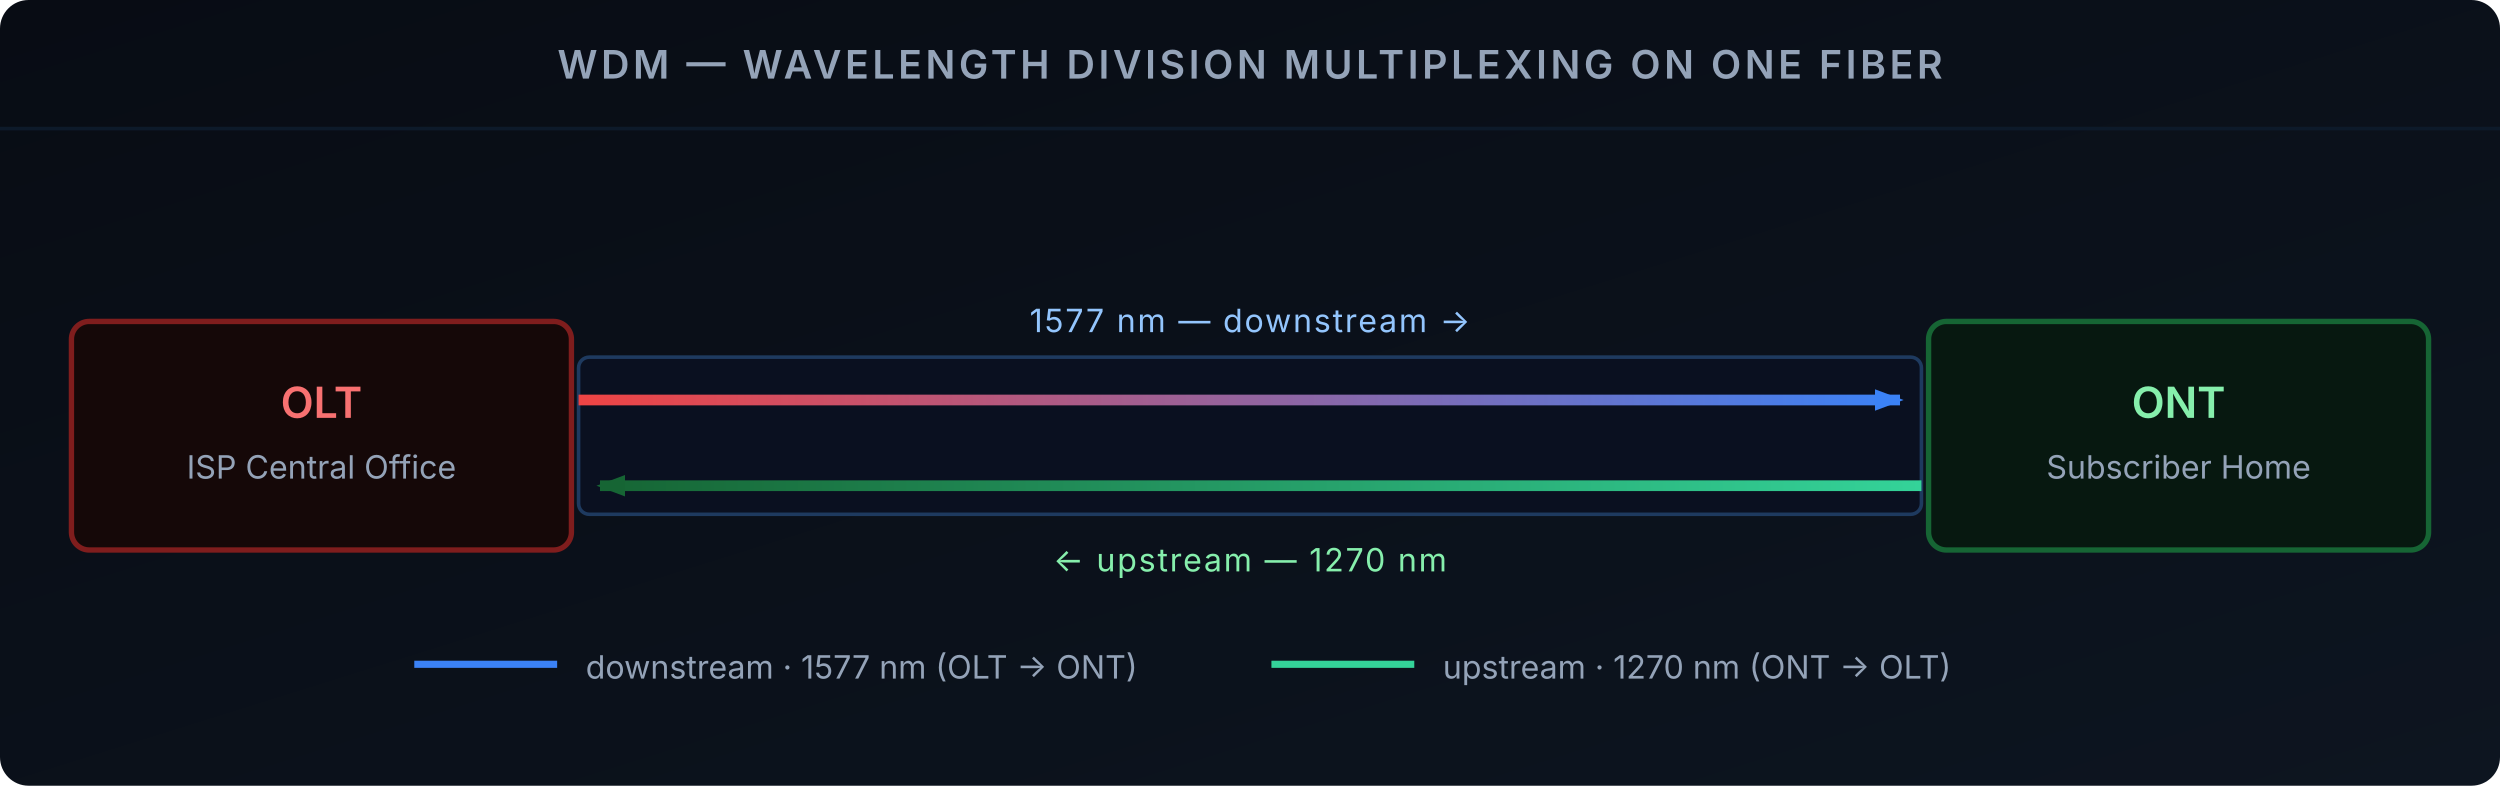
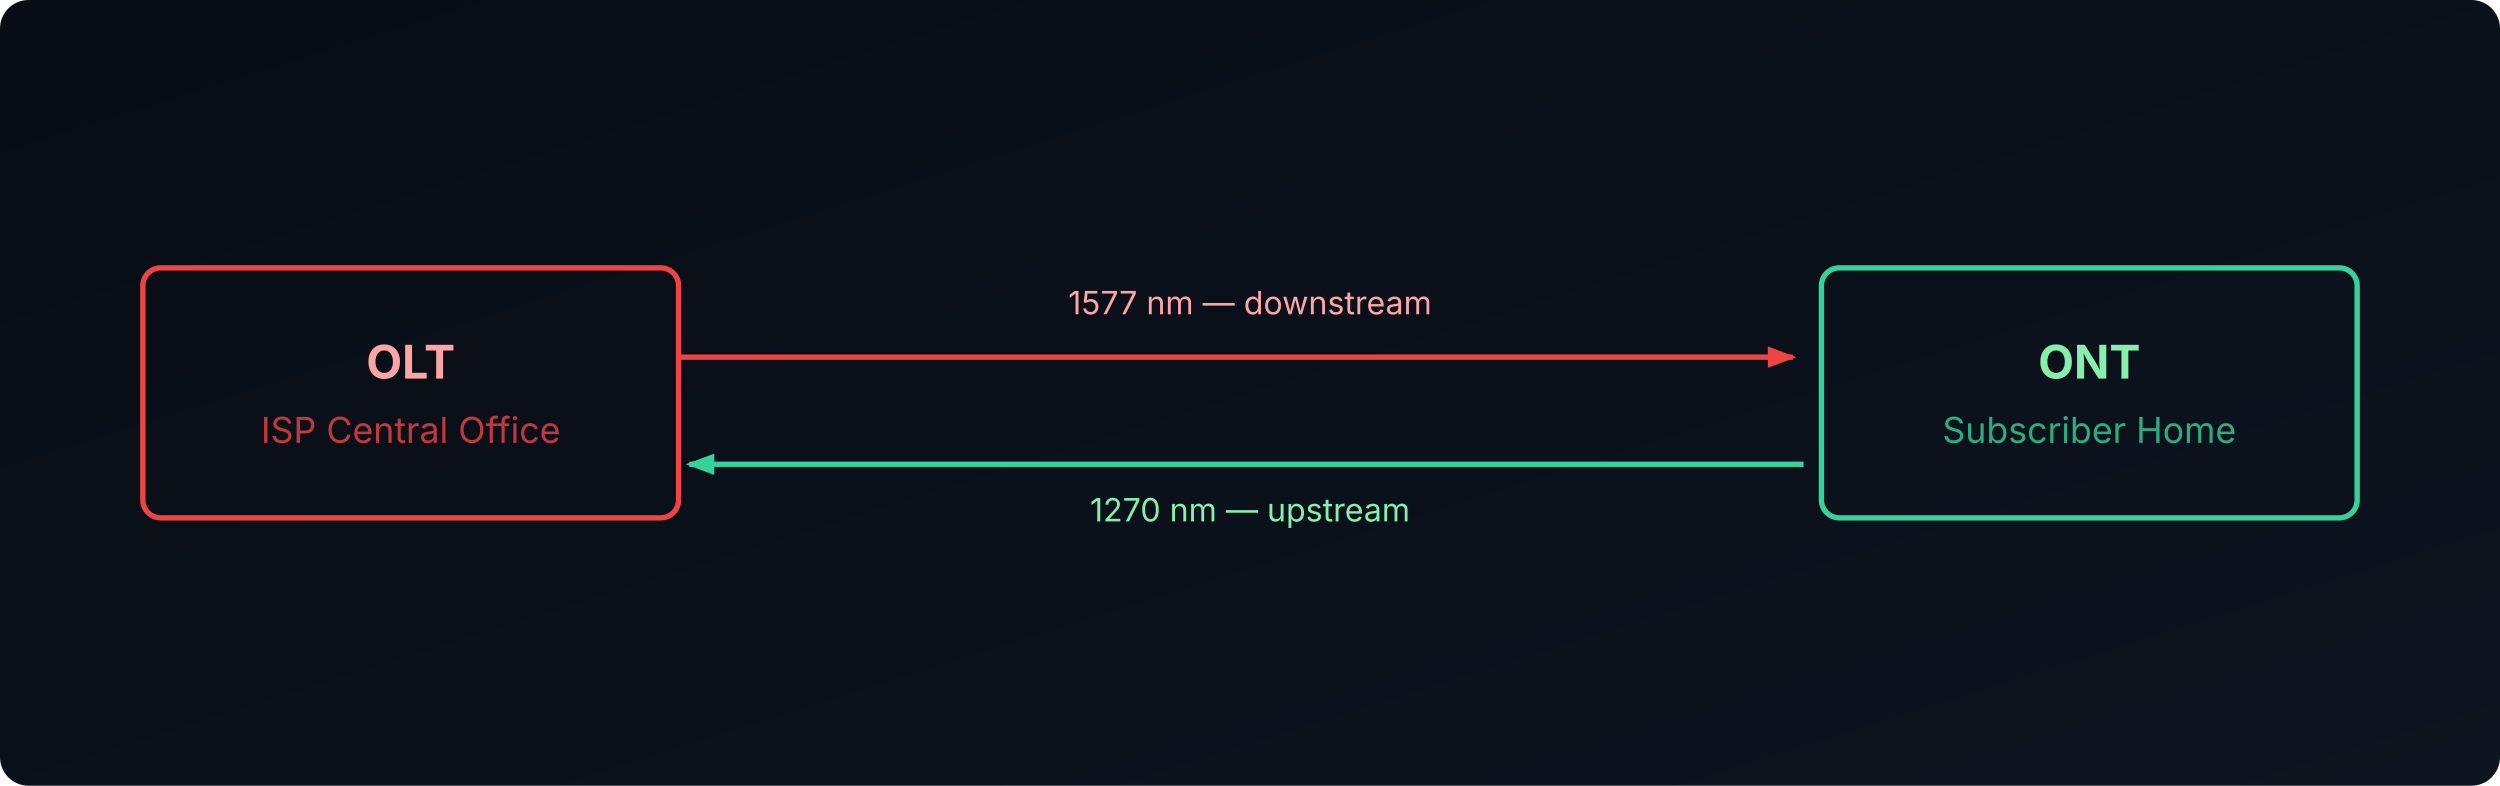
<svg xmlns="http://www.w3.org/2000/svg" viewBox="0 0 700 220" width="700" height="220" font-family="system-ui,-apple-system,BlinkMacSystemFont,'Segoe UI',sans-serif">
  <defs>
    <linearGradient id="bg" x1="0" y1="0" x2="1" y2="1">
      <stop offset="0%" stop-color="#080c14" />
      <stop offset="100%" stop-color="#0d1520" />
    </linearGradient>
-     <linearGradient id="beam-ds" x1="162" y1="112" x2="532" y2="112" gradientUnits="userSpaceOnUse">
-       <stop offset="0%" stop-color="#ef4444" />
-       <stop offset="100%" stop-color="#3b82f6" />
-     </linearGradient>
-     <linearGradient id="beam-us" x1="538" y1="136" x2="168" y2="136" gradientUnits="userSpaceOnUse">
-       <stop offset="0%" stop-color="#34d399" />
-       <stop offset="100%" stop-color="#166534" />
-     </linearGradient>
-     <marker id="arr" markerWidth="8" markerHeight="6" refX="7" refY="3" orient="auto" markerUnits="userSpaceOnUse">
-       <polygon points="0,0 8,3 0,6" fill="#94a3b8" />
+     <marker id="arr-red" markerWidth="8" markerHeight="6" refX="7" refY="3" orient="auto" markerUnits="userSpaceOnUse">
+       <polygon points="0,0 8,3 0,6" fill="#ef4444" />
    </marker>
-     <marker id="arr-ds" markerWidth="8" markerHeight="6" refX="7" refY="3" orient="auto" markerUnits="userSpaceOnUse">
-       <polygon points="0,0 8,3 0,6" fill="#3b82f6" />
-     </marker>
-     <marker id="arr-us" markerWidth="8" markerHeight="6" refX="7" refY="3" orient="auto" markerUnits="userSpaceOnUse">
-       <polygon points="0,0 8,3 0,6" fill="#166534" />
+     <marker id="arr-green" markerWidth="8" markerHeight="6" refX="7" refY="3" orient="auto" markerUnits="userSpaceOnUse">
+       <polygon points="0,0 8,3 0,6" fill="#34d399" />
    </marker>
  </defs>
  <rect width="700" height="220" fill="url(#bg)" rx="8" />
-   <text x="350" y="22" text-anchor="middle" font-size="11" font-weight="600" fill="#94a3b8" letter-spacing="1">WDM — WAVELENGTH DIVISION MULTIPLEXING ON ONE FIBER</text>
-   <line x1="0" y1="36" x2="700" y2="36" stroke="#0d1a2a" stroke-width="1" />
-   <rect x="20" y="90" width="140" height="64" fill="#150808" stroke="#7f1d1d" stroke-width="1.5" rx="5" />
-   <text x="90" y="117" text-anchor="middle" font-size="12" font-weight="600" fill="#f87171">OLT</text>
-   <text x="90" y="134" text-anchor="middle" font-size="9" fill="#94a3b8">ISP Central Office</text>
-   <rect x="162" y="100" width="376" height="44" fill="#0a1020" stroke="#1e3a5f" stroke-width="1" rx="3" />
-   <text x="350" y="93" text-anchor="middle" font-size="9" fill="#93c5fd" letter-spacing="0.5">1577 nm — downstream →</text>
-   <line x1="162" y1="112" x2="532" y2="112" stroke="url(#beam-ds)" stroke-width="3" marker-end="url(#arr-ds)" />
-   <line x1="538" y1="136" x2="168" y2="136" stroke="url(#beam-us)" stroke-width="3" marker-end="url(#arr-us)" />
-   <text x="350" y="160" text-anchor="middle" font-size="9" fill="#86efac" letter-spacing="0.5">← upstream — 1270 nm</text>
-   <rect x="540" y="90" width="140" height="64" fill="#071810" stroke="#166534" stroke-width="1.5" rx="5" />
-   <text x="610" y="117" text-anchor="middle" font-size="12" font-weight="600" fill="#86efac">ONT</text>
-   <text x="610" y="134" text-anchor="middle" font-size="9" fill="#94a3b8">Subscriber Home</text>
-   <line x1="116" y1="186" x2="156" y2="186" stroke="#3b82f6" stroke-width="2" />
-   <text x="164" y="190" font-size="9" fill="#94a3b8">downstream · 1577 nm (OLT → ONT)</text>
-   <line x1="356" y1="186" x2="396" y2="186" stroke="#34d399" stroke-width="2" />
-   <text x="404" y="190" font-size="9" fill="#94a3b8">upstream · 1270 nm (ONT → OLT)</text>
+   <rect x="40" y="75" width="150" height="70" fill="none" stroke="#ef4444" stroke-width="1.5" rx="5" />
+   <text x="115" y="106" text-anchor="middle" font-size="13" font-weight="700" fill="#fca5a5">OLT</text>
+   <text x="115" y="124" text-anchor="middle" font-size="10" fill="#ef4444" opacity="0.8">ISP Central Office</text>
+   <line x1="190" y1="100" x2="502" y2="100" stroke="#ef4444" stroke-width="1.5" marker-end="url(#arr-red)" />
+   <text x="350" y="88" text-anchor="middle" font-size="9" fill="#fca5a5">1577 nm — downstream</text>
+   <line x1="505" y1="130" x2="193" y2="130" stroke="#34d399" stroke-width="1.5" marker-end="url(#arr-green)" />
+   <text x="350" y="146" text-anchor="middle" font-size="9" fill="#86efac">1270 nm — upstream</text>
+   <rect x="510" y="75" width="150" height="70" fill="none" stroke="#34d399" stroke-width="1.5" rx="5" />
+   <text x="585" y="106" text-anchor="middle" font-size="13" font-weight="700" fill="#86efac">ONT</text>
+   <text x="585" y="124" text-anchor="middle" font-size="10" fill="#34d399" opacity="0.8">Subscriber Home</text>
</svg>
